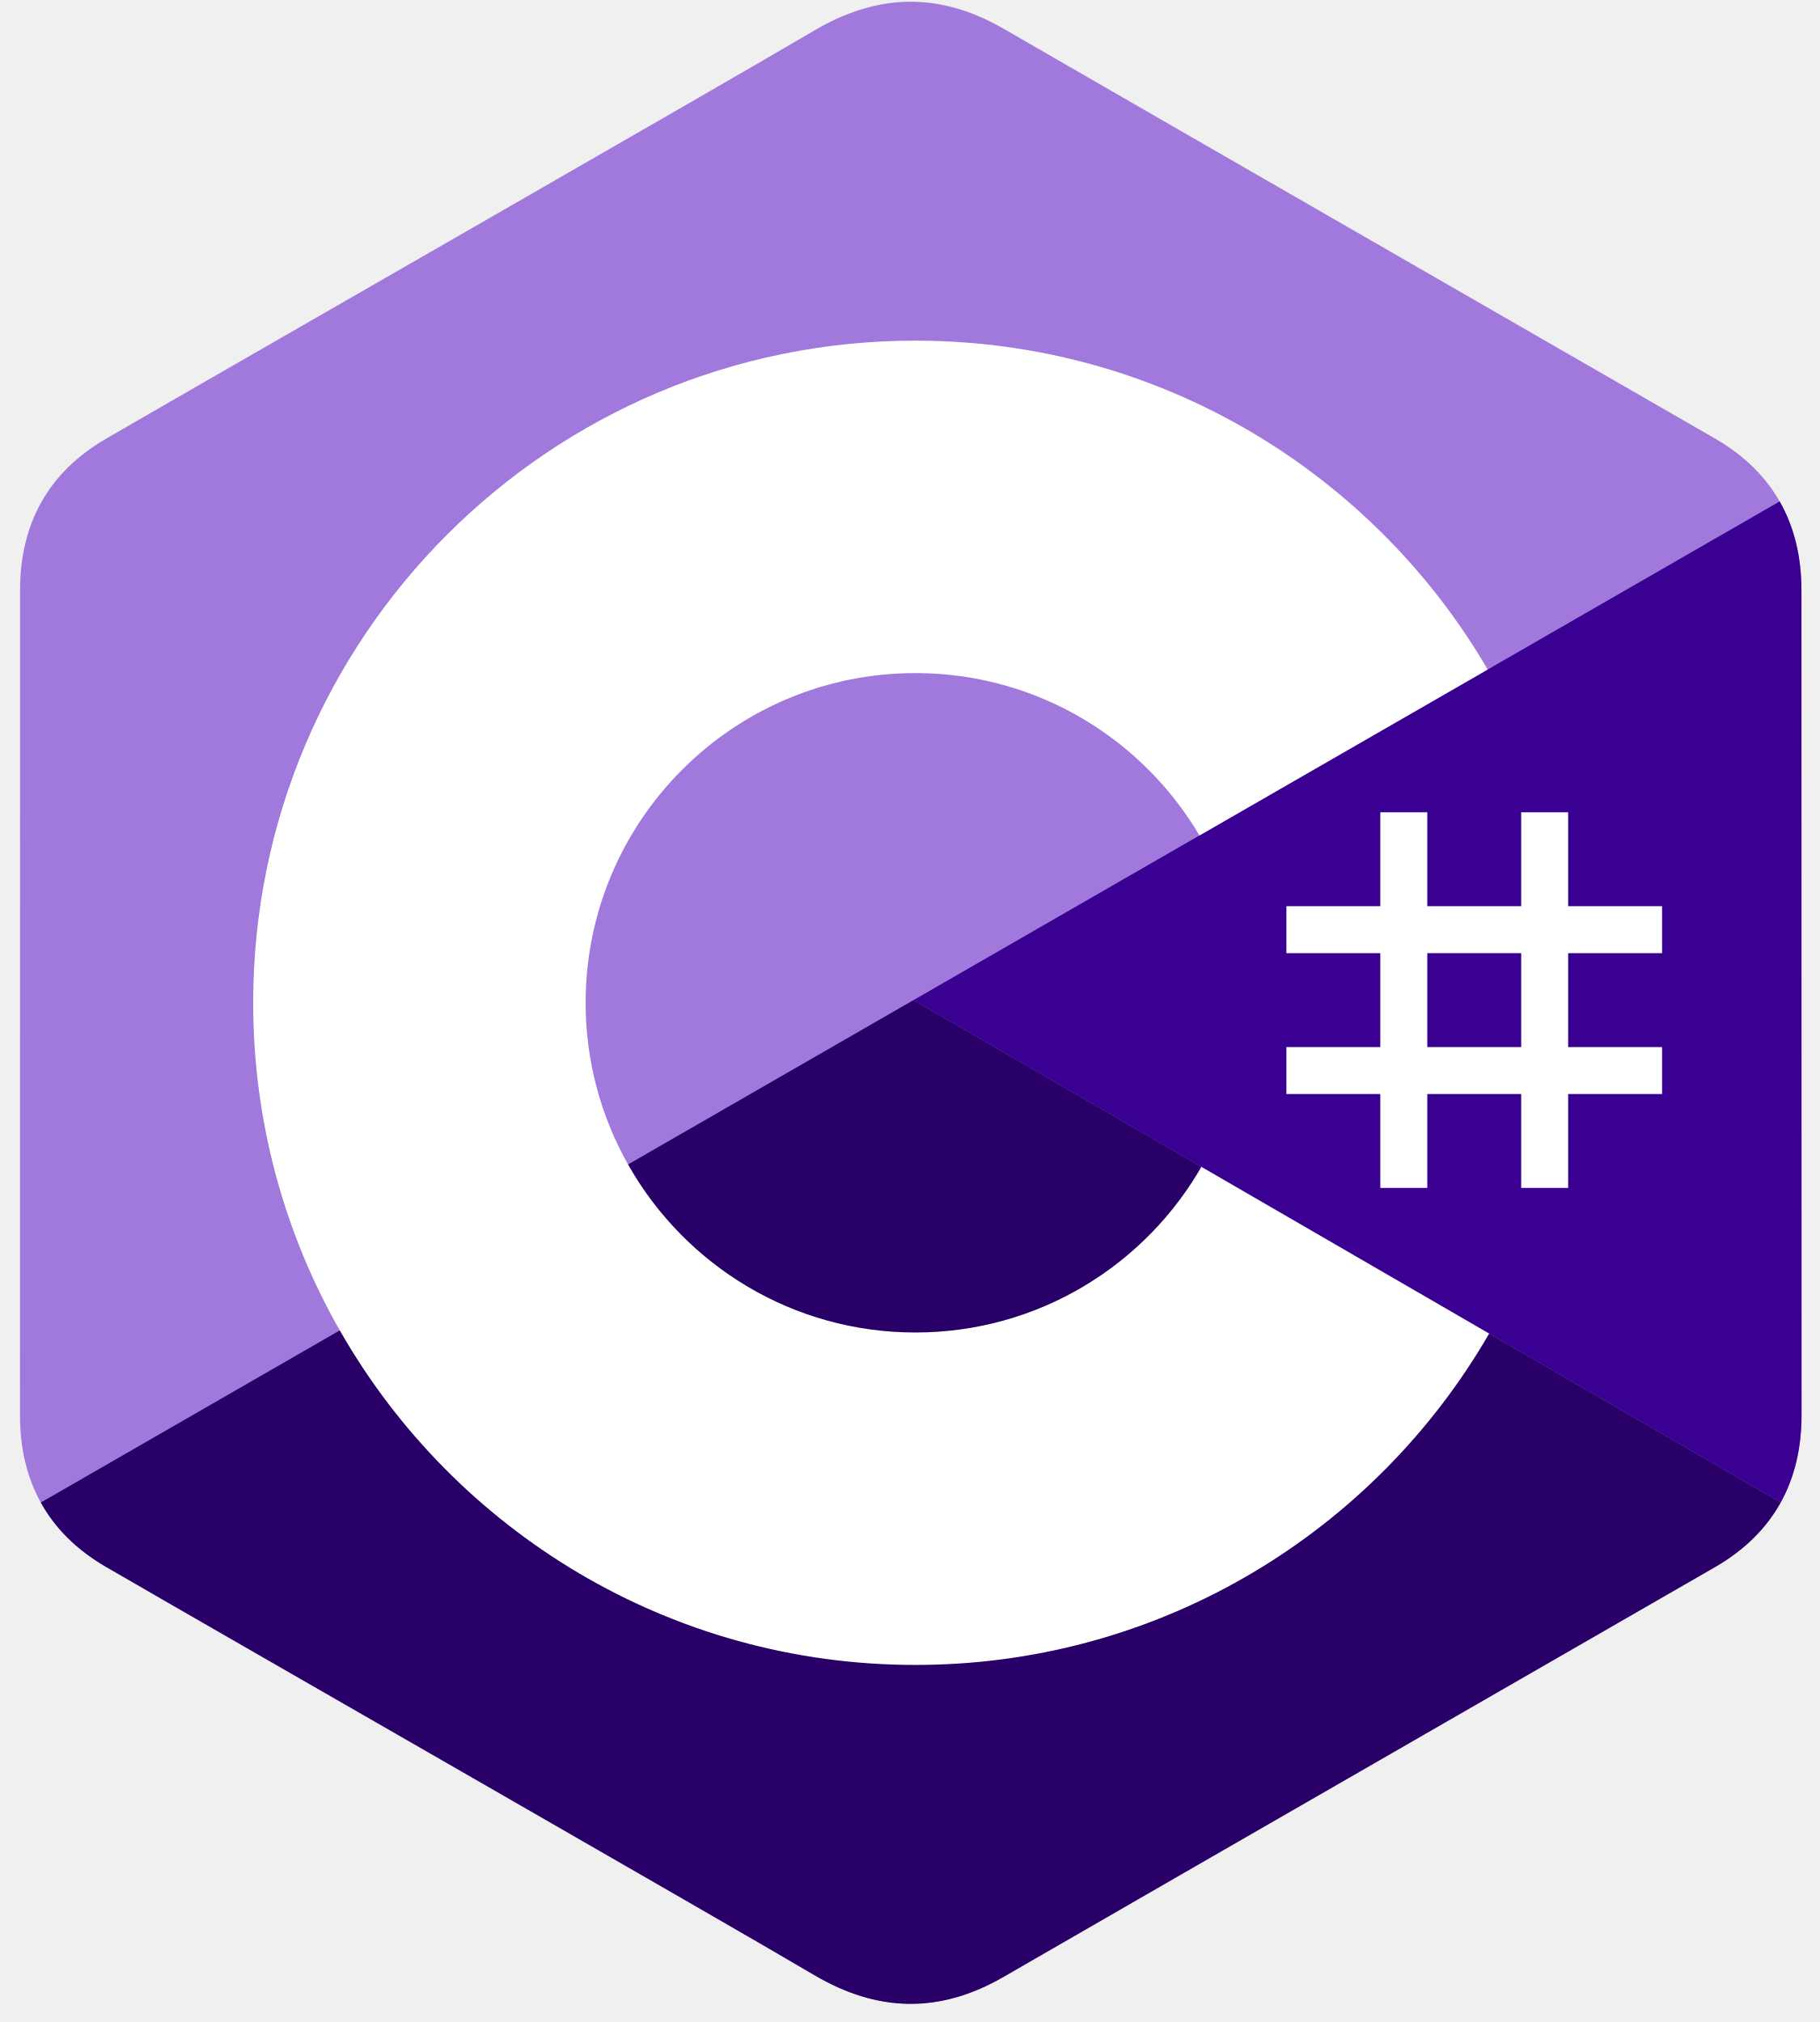
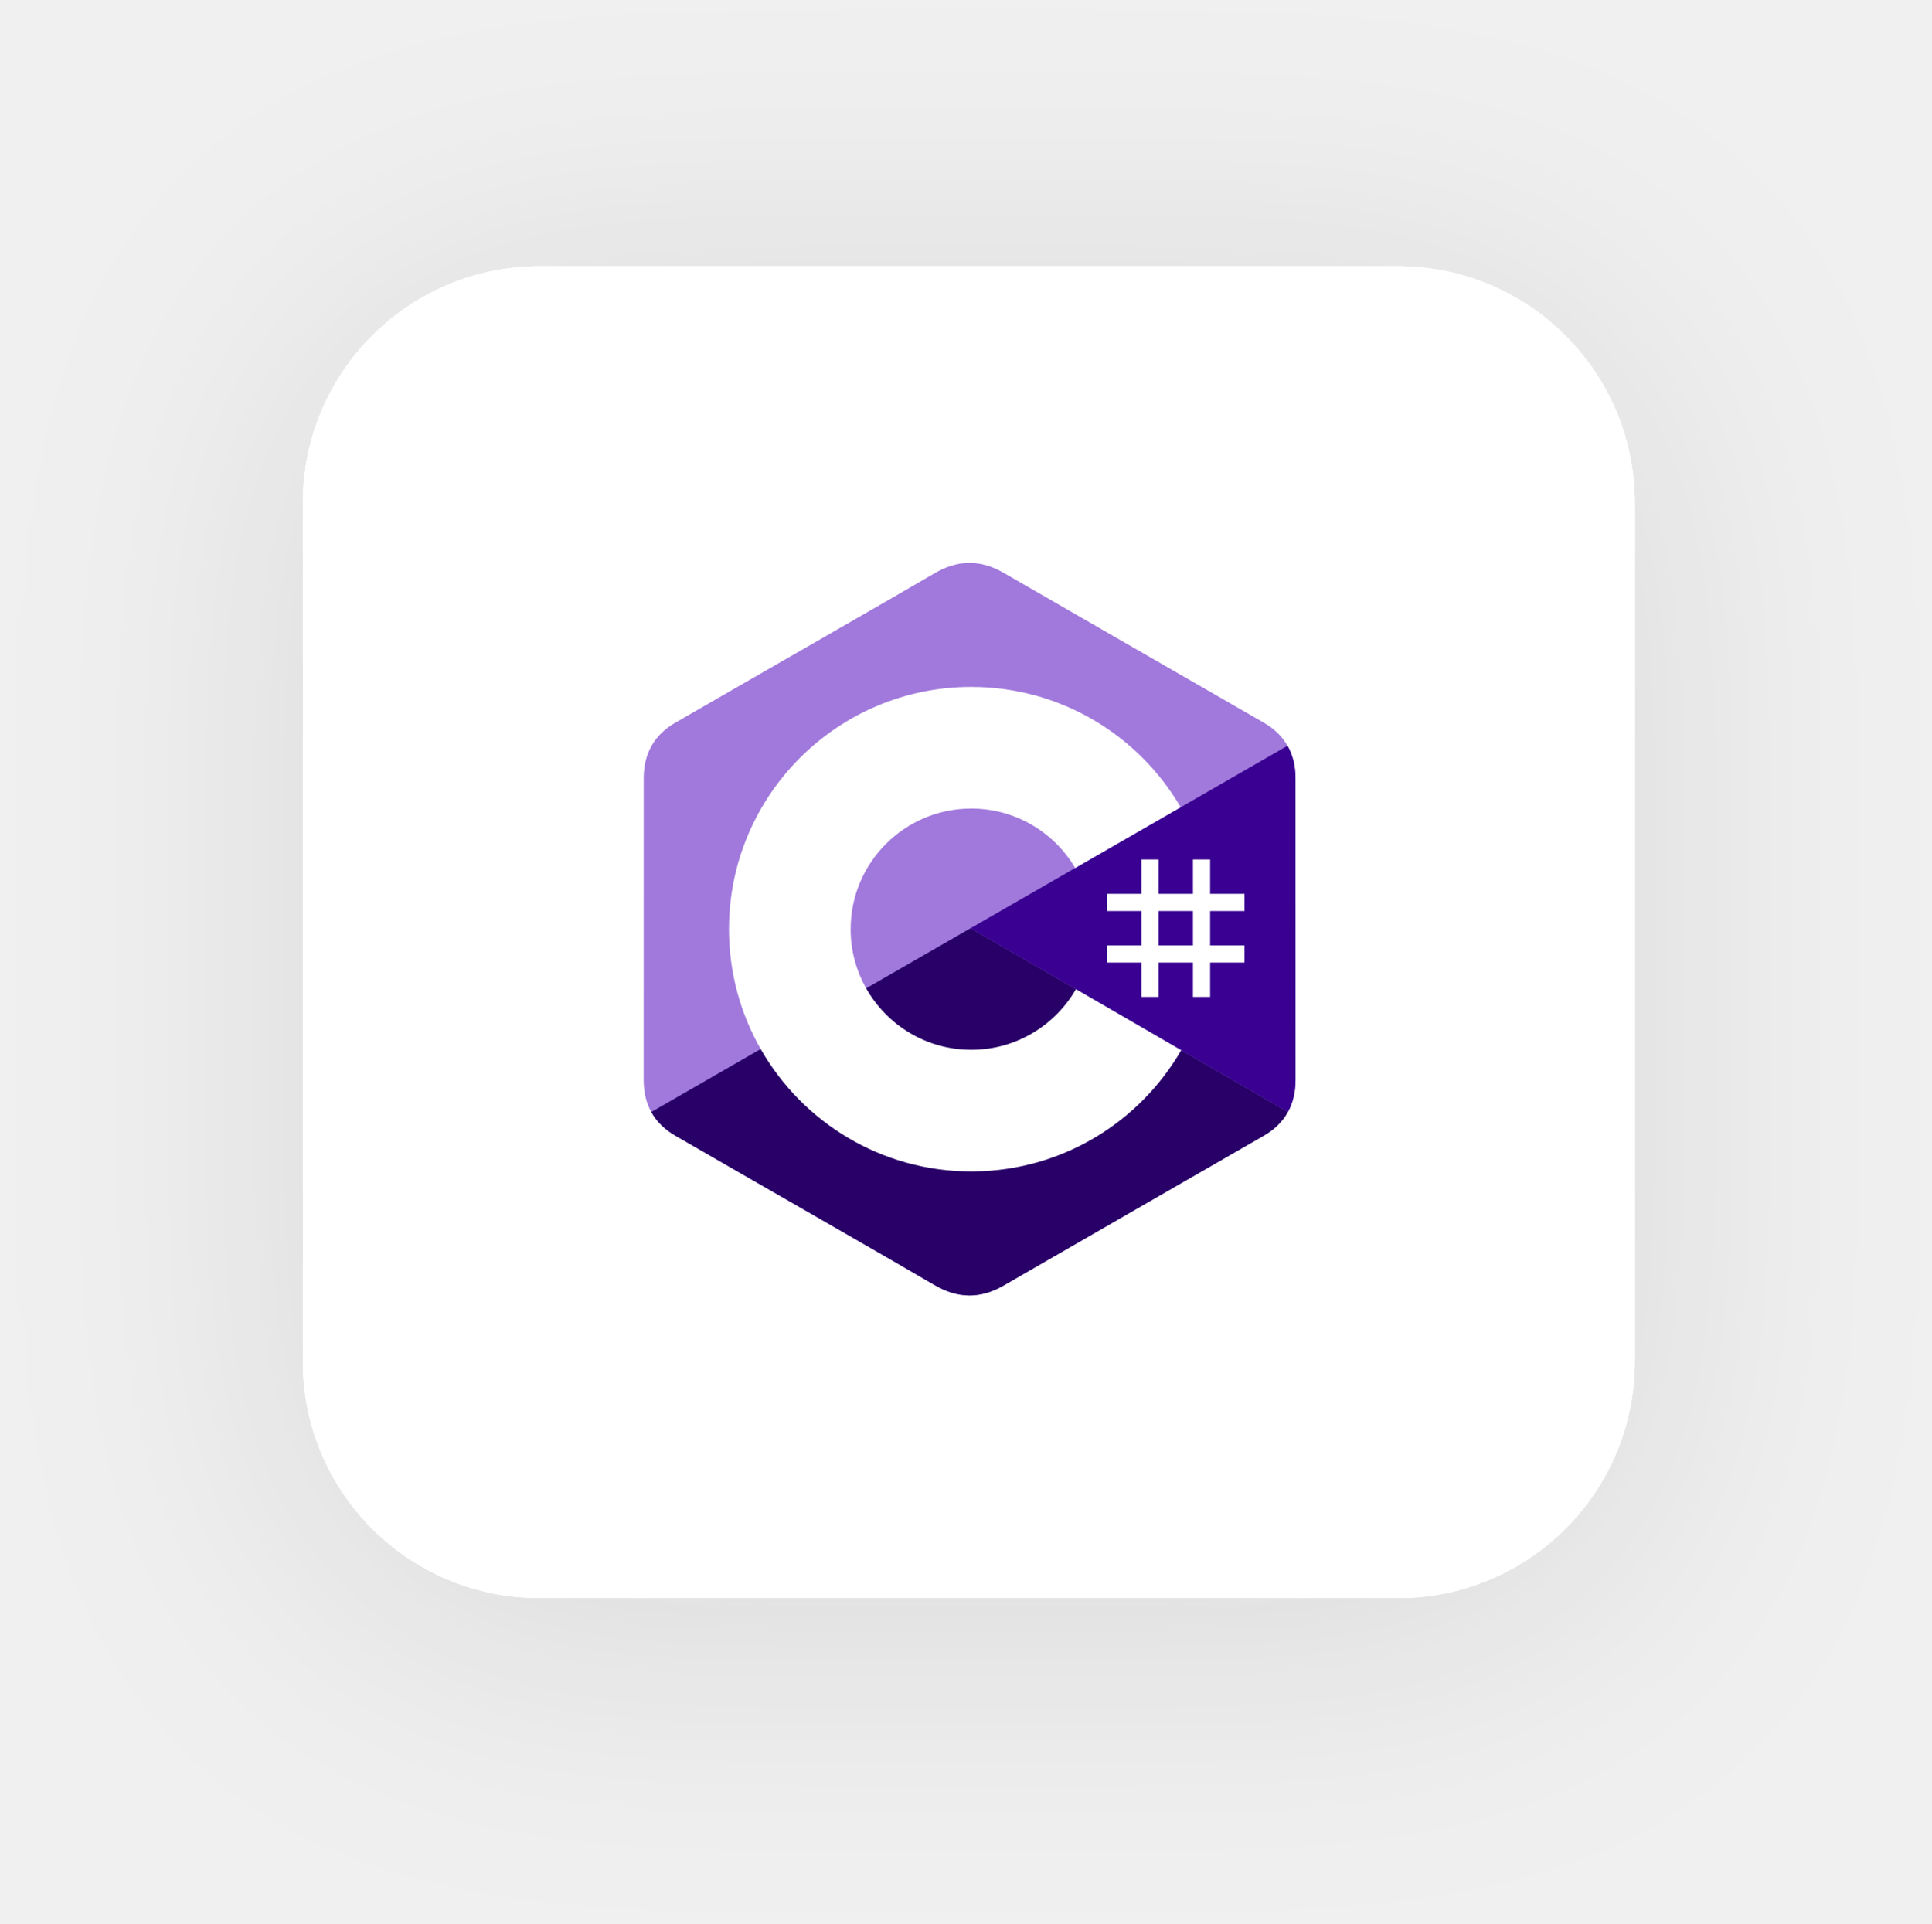
- <svg xmlns="http://www.w3.org/2000/svg" width="90" height="100" viewBox="0 0 90 100" fill="none">
-   <path d="M89.082 29.197C89.081 27.532 88.725 26.061 88.005 24.799C87.298 23.557 86.239 22.516 84.818 21.693C73.09 14.931 61.35 8.189 49.625 1.419C46.464 -0.406 43.4 -0.339 40.262 1.512C35.594 4.265 12.222 17.655 5.257 21.689C2.389 23.35 0.993 25.891 0.992 29.194C0.988 42.794 0.992 56.394 0.988 69.994C0.988 71.623 1.329 73.066 2.018 74.309C2.725 75.588 3.8 76.657 5.253 77.499C12.218 81.533 35.593 94.922 40.261 97.676C43.4 99.528 46.464 99.594 49.626 97.769C61.351 90.999 73.092 84.257 84.822 77.495C86.275 76.653 87.349 75.584 88.057 74.305C88.744 73.062 89.087 71.619 89.087 69.99C89.087 69.99 89.087 42.797 89.082 29.197Z" fill="#A179DC" />
-   <path d="M45.172 49.461L2.018 74.309C2.725 75.588 3.8 76.657 5.253 77.499C12.218 81.533 35.594 94.922 40.261 97.676C43.4 99.528 46.464 99.594 49.626 97.769C61.351 90.999 73.092 84.257 84.822 77.494C86.275 76.653 87.349 75.583 88.057 74.305L45.172 49.461Z" fill="#280068" />
-   <path d="M89.082 29.197C89.082 27.532 88.726 26.061 88.005 24.799L45.172 49.462L88.057 74.305C88.745 73.062 89.086 71.619 89.087 69.99C89.087 69.99 89.087 42.797 89.082 29.197Z" fill="#390091" />
-   <path d="M70.58 40.173V44.817H75.224V40.173H77.546V44.817H82.191V47.14H77.546V51.784H82.191V54.106H77.546V58.75H75.224V54.106H70.58V58.75H68.257V54.106H63.613V51.784H68.257V47.14H63.613V44.817H68.257V40.173H70.58ZM75.224 47.139H70.58V51.784H75.224V47.139Z" fill="white" />
-   <path d="M45.267 16.848C57.381 16.848 67.957 23.427 73.622 33.206L73.567 33.112L59.314 41.318C56.506 36.564 51.358 33.355 45.453 33.289L45.266 33.288C36.261 33.288 28.96 40.589 28.96 49.594C28.957 52.432 29.699 55.222 31.111 57.684C33.922 62.591 39.206 65.9 45.267 65.9C51.365 65.9 56.679 62.549 59.476 57.59L59.408 57.708L73.639 65.953C68.036 75.649 57.605 82.208 45.632 82.339L45.267 82.341C33.114 82.341 22.508 75.721 16.857 65.89C14.098 61.091 12.52 55.527 12.52 49.594C12.52 31.509 27.181 16.847 45.266 16.847L45.267 16.848Z" fill="white" />
+ <svg xmlns="http://www.w3.org/2000/svg" width="261" height="260" viewBox="0 0 261 260" fill="none">
+   <g filter="url(#filter0_d_25_403)">
+     <rect x="40.933" y="36" width="180" height="180" rx="32" fill="white" />
+     <rect x="41.433" y="36.5" width="179" height="179" rx="31.5" stroke="white" />
+   </g>
+   <path d="M175.082 105.197C175.081 103.532 174.725 102.061 174.005 100.799C173.298 99.557 172.239 98.516 170.818 97.693C159.089 90.93 147.35 84.189 135.625 77.419C132.464 75.594 129.4 75.661 126.262 77.512C121.594 80.265 98.222 93.655 91.257 97.689C88.389 99.35 86.993 101.891 86.992 105.194C86.988 118.794 86.992 132.394 86.988 145.994C86.988 147.623 87.329 149.065 88.018 150.309C88.725 151.588 89.799 152.657 91.253 153.499C98.218 157.533 121.593 170.922 126.261 173.676C129.4 175.528 132.464 175.594 135.626 173.769C147.351 166.999 159.092 160.257 170.822 153.494C172.275 152.653 173.349 151.583 174.057 150.305C174.744 149.062 175.087 147.619 175.087 145.99C175.087 145.99 175.087 118.797 175.082 105.197Z" fill="#A179DC" />
+   <path d="M131.172 125.461L88.018 150.309C88.725 151.588 89.8 152.657 91.253 153.499C98.218 157.533 121.594 170.922 126.261 173.676C129.4 175.528 132.464 175.594 135.626 173.769C147.351 166.999 159.092 160.257 170.822 153.494C172.275 152.653 173.349 151.583 174.057 150.305L131.172 125.461Z" fill="#280068" />
+   <path d="M175.082 105.197C175.082 103.532 174.726 102.061 174.005 100.799L131.172 125.462L174.057 150.305C174.745 149.062 175.086 147.619 175.087 145.99C175.087 145.99 175.087 118.797 175.082 105.197Z" fill="#390091" />
+   <path d="M156.58 116.173V120.817H161.224V116.173H163.546V120.817H168.191V123.14H163.546V127.784H168.191V130.106H163.546V134.75H161.224V130.106H156.58V134.75H154.257V130.106H149.613V127.784H154.257V123.14H149.613V120.817H154.257V116.173H156.58ZM161.224 123.139H156.58V127.784H161.224V123.139Z" fill="white" />
+   <path d="M131.267 92.848C143.381 92.848 153.957 99.427 159.622 109.206L159.567 109.112L145.314 117.318C142.506 112.564 137.358 109.355 131.453 109.289L131.266 109.288C122.261 109.288 114.96 116.589 114.96 125.594C114.957 128.432 115.699 131.222 117.111 133.684C119.922 138.591 125.206 141.9 131.267 141.9C137.366 141.9 142.679 138.549 145.476 133.59L145.408 133.708L159.639 141.953C154.036 151.649 143.605 158.208 131.631 158.339L131.267 158.341C119.114 158.341 108.508 151.721 102.857 141.89C100.098 137.091 98.52 131.527 98.52 125.594C98.52 107.509 113.181 92.847 131.266 92.847L131.267 92.848Z" fill="white" />
+   <defs>
+     <filter id="filter0_d_25_403" x="0.933" y="0" width="260" height="260" filterUnits="userSpaceOnUse" color-interpolation-filters="sRGB">
+       <feFlood flood-opacity="0" result="BackgroundImageFix" />
+       <feColorMatrix in="SourceAlpha" type="matrix" values="0 0 0 0 0 0 0 0 0 0 0 0 0 0 0 0 0 0 127 0" result="hardAlpha" />
+       <feOffset dy="4" />
+       <feGaussianBlur stdDeviation="20" />
+       <feComposite in2="hardAlpha" operator="out" />
+       <feColorMatrix type="matrix" values="0 0 0 0 0.037 0 0 0 0 0.035 0 0 0 0 0.048 0 0 0 0.1 0" />
+       <feBlend mode="normal" in2="BackgroundImageFix" result="effect1_dropShadow_25_403" />
+       <feBlend mode="normal" in="SourceGraphic" in2="effect1_dropShadow_25_403" result="shape" />
+     </filter>
+   </defs>
</svg>
